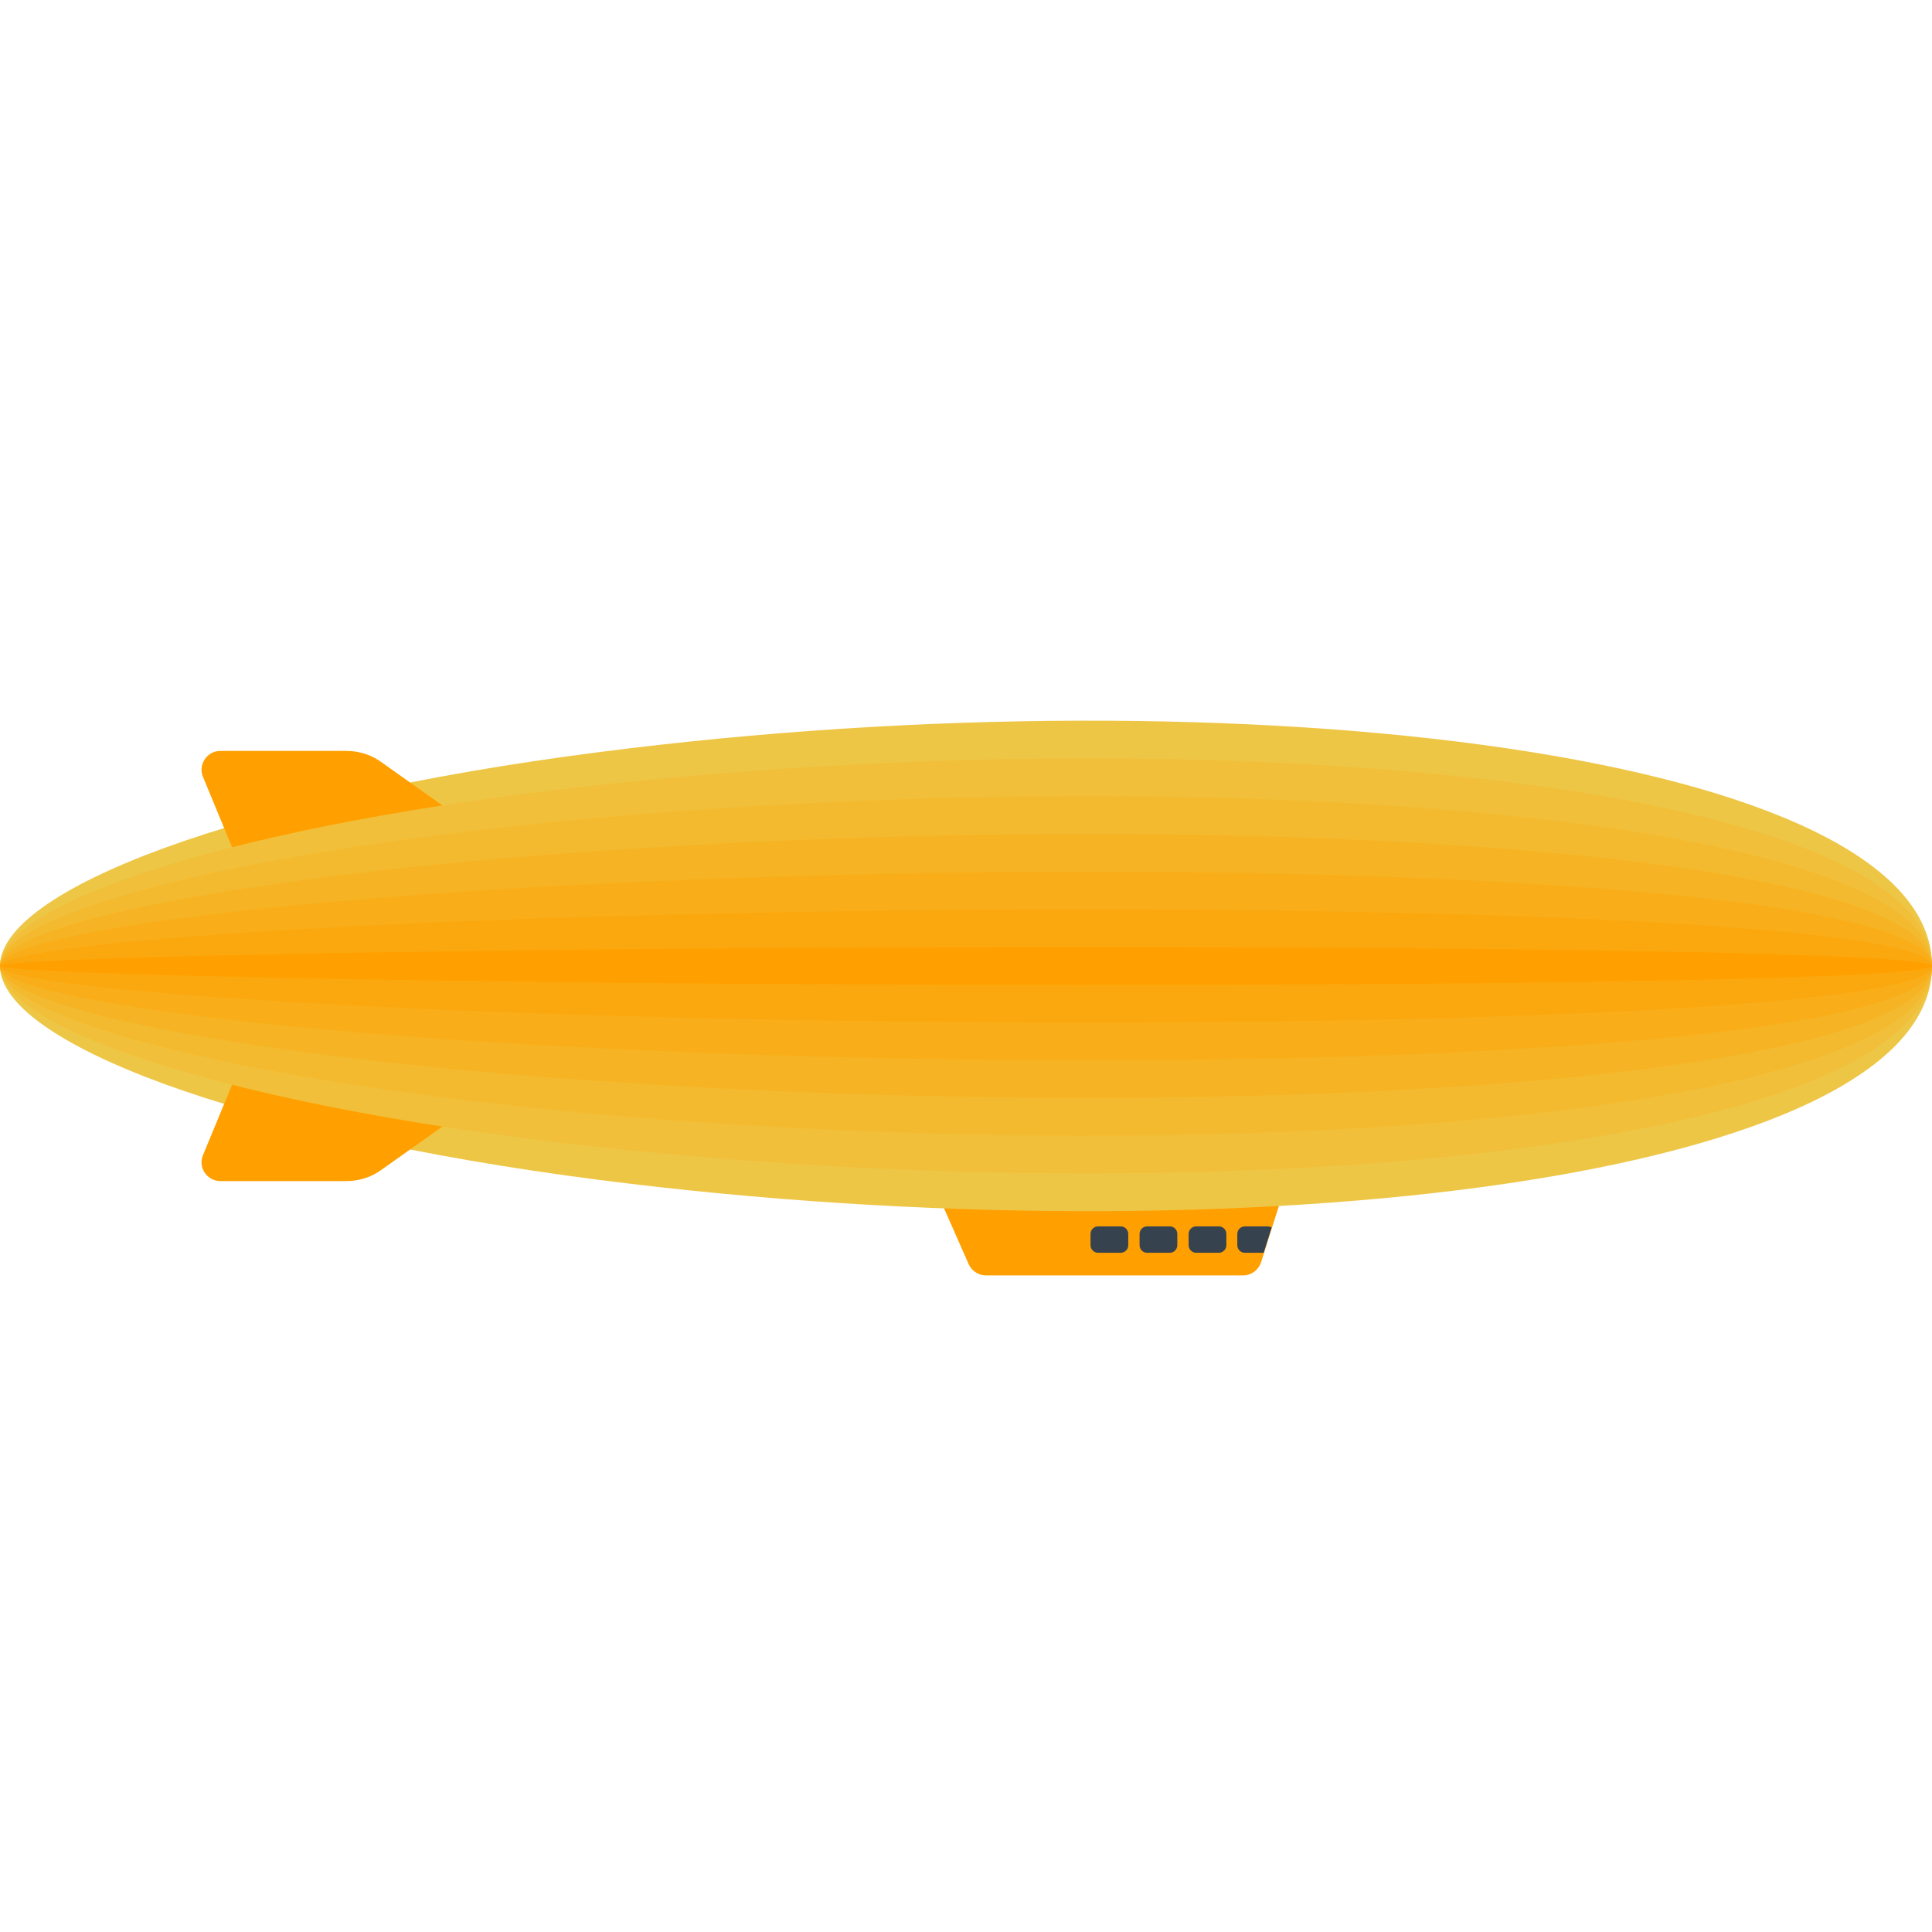
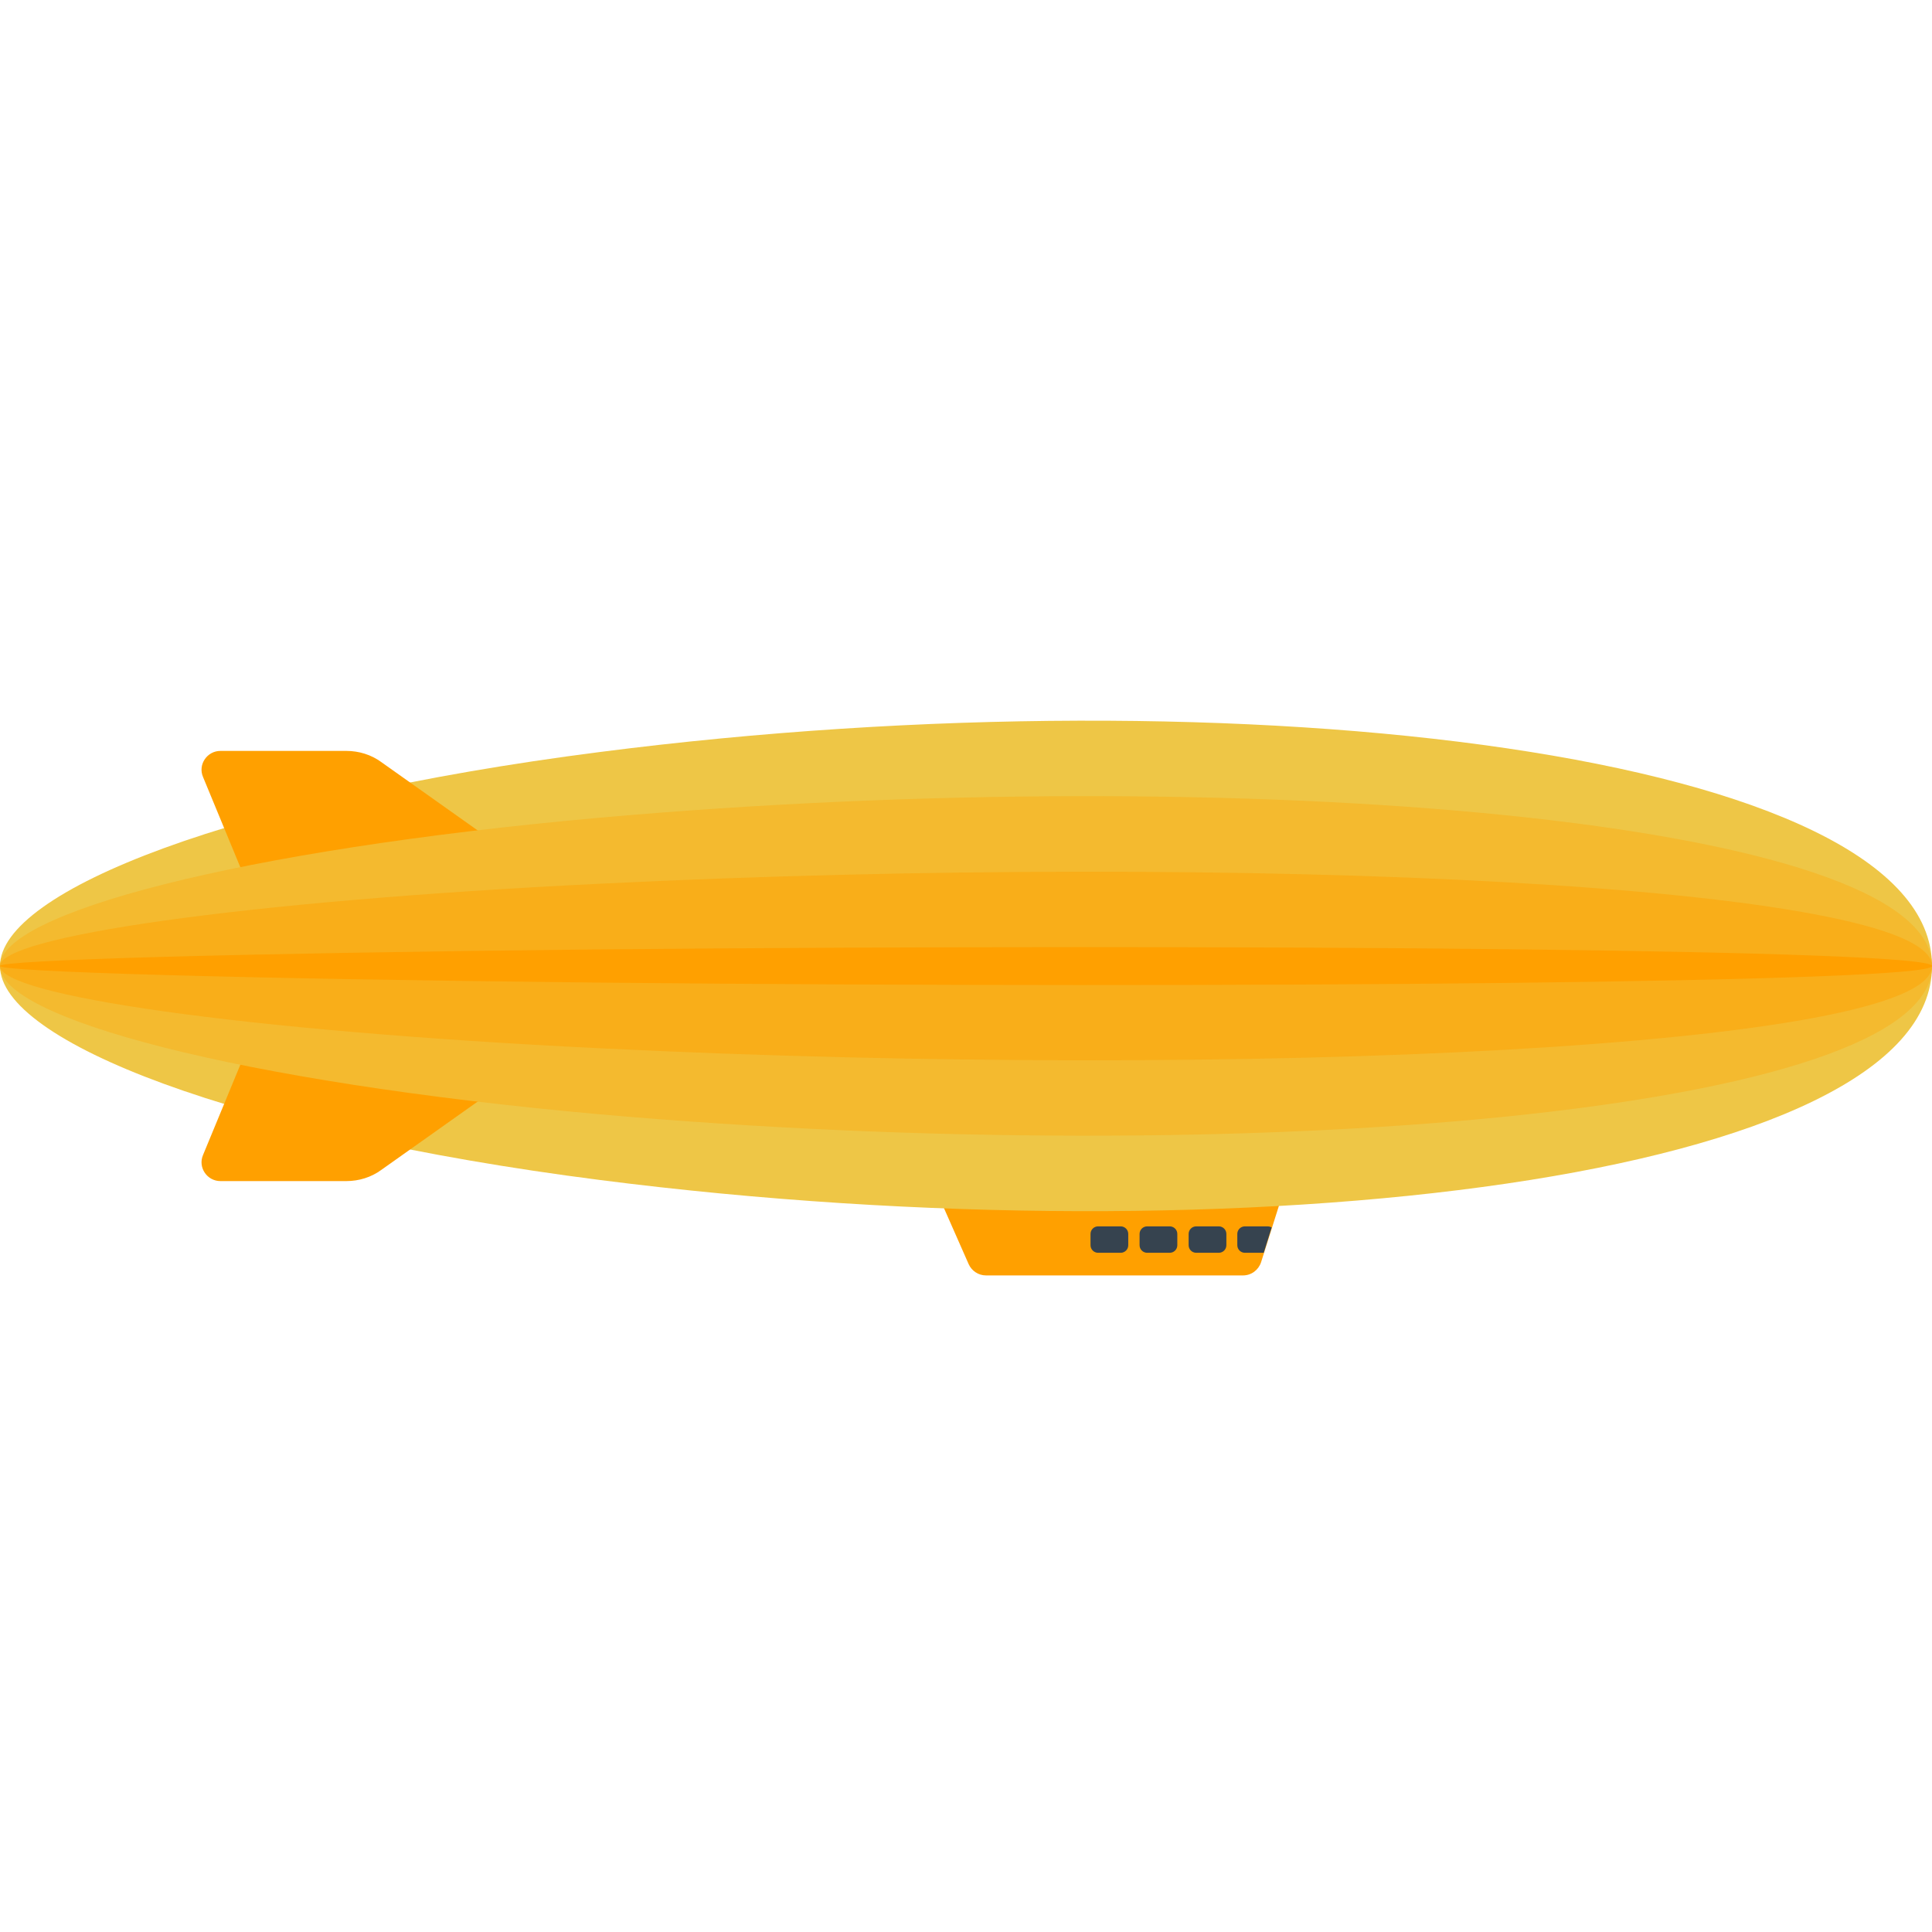
<svg xmlns="http://www.w3.org/2000/svg" version="1.1" x="0" y="0" viewBox="0 0 512 512" xml:space="preserve">
  <style type="text/css">.st0{fill:#ffa000}</style>
  <path class="st0" d="M247 313l9.7 22c.8 1.8 2.6 3 4.6 3h68.1c2.2 0 4.1-1.4 4.8-3.5L341 313h-94z" />
  <path d="M0 256c0 20 62.9 44.4 158.9 56.7 170 21.8 353.1-.3 353.1-56.7s-183.1-78.6-353.1-56.7C62.9 211.6 0 236 0 256z" fill="#eec646" />
  <path class="st0" d="M65 279l-11.2 27.1c-1.4 3.3 1.1 6.9 4.6 6.9h33.4c3.3 0 6.6-1 9.3-3l26.8-19L65 279zm0-46l-11.2-27.1c-1.4-3.3 1.1-6.9 4.6-6.9h33.4c3.3 0 6.6 1 9.3 3l26.8 19L65 233z" />
  <path d="M297 332h-6c-1.1 0-2-.9-2-2v-3c0-1.1.9-2 2-2h6c1.1 0 2 .9 2 2v3c0 1.1-.9 2-2 2zm13 0h-6c-1.1 0-2-.9-2-2v-3c0-1.1.9-2 2-2h6c1.1 0 2 .9 2 2v3c0 1.1-.9 2-2 2zm13 0h-6c-1.1 0-2-.9-2-2v-3c0-1.1.9-2 2-2h6c1.1 0 2 .9 2 2v3c0 1.1-.9 2-2 2zm11.9 0l2.1-6.7c-.3-.2-.7-.3-1.1-.3h-6c-1.1 0-2 .9-2 2v3c0 1.1.9 2 2 2h5z" fill="#36434f" />
-   <path d="M0 256c0 16.9 62.9 37.6 158.9 48 170 18.4 353.1-.3 353.1-48s-183.1-66.5-353.1-48C62.9 218.4 0 239.1 0 256z" fill="#f1bf39" />
  <path d="M0 256c0 13.8 62.9 30.7 158.9 39.3 170 15 353.1-.3 353.1-39.3s-183.1-54.4-353.1-39.3C62.9 225.3 0 242.1 0 256z" fill="#f4ba2f" />
-   <path d="M0 256c0 10.8 62.9 23.9 158.9 30.5 170 11.7 353.1-.2 353.1-30.5s-183.1-42.3-353.1-30.5C62.9 232.1 0 245.2 0 256z" fill="#f6b323" />
  <path d="M0 256c0 7.7 62.9 17.1 158.9 21.8 170 8.4 353.1-.1 353.1-21.8s-183.1-30.2-353.1-21.8C62.9 238.9 0 248.3 0 256z" fill="#f9ae19" />
-   <path d="M0 256c0 4.6 62.9 10.2 158.9 13.1 170 5 353.1-.1 353.1-13.1s-183.1-18.1-353.1-13.1C62.9 245.7 0 251.4 0 256z" fill="#fba80f" />
  <path class="st0" d="M0 256c0 1.5 62.9 3.4 158.9 4.4 170 1.7 353.1 0 353.1-4.4s-183.1-6-353.1-4.4C62.9 252.6 0 254.4 0 256z" />
</svg>
